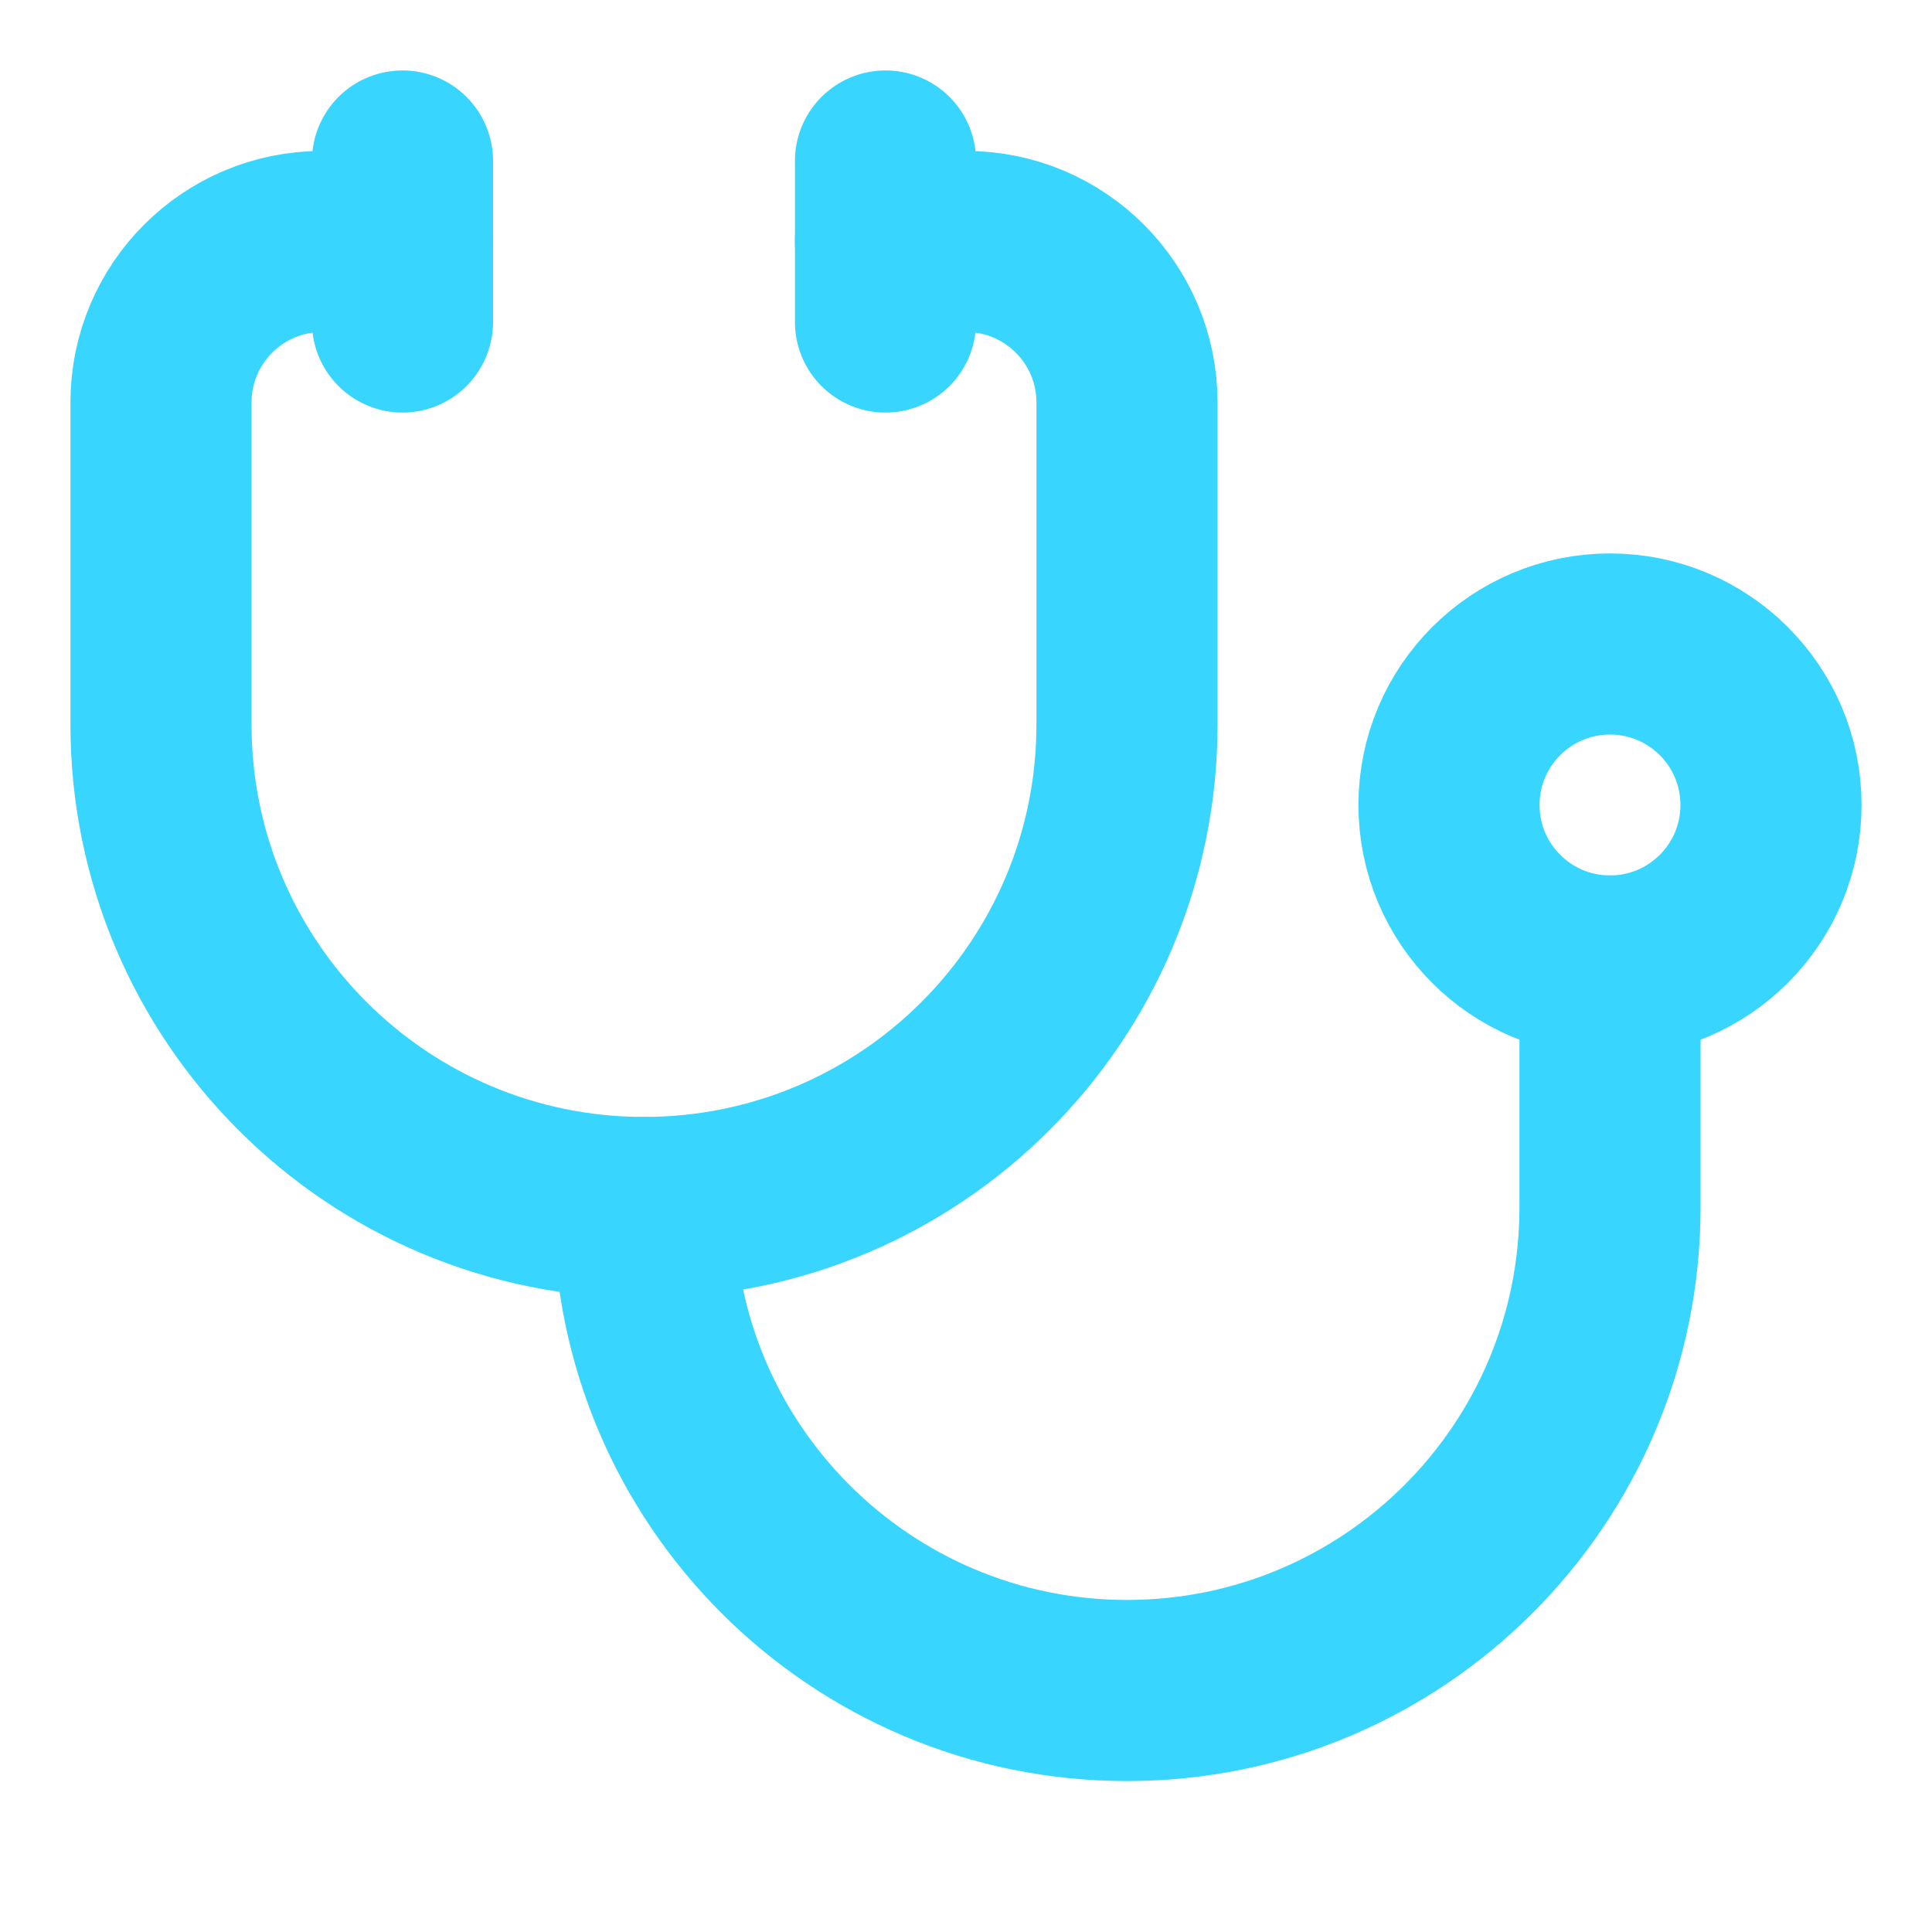
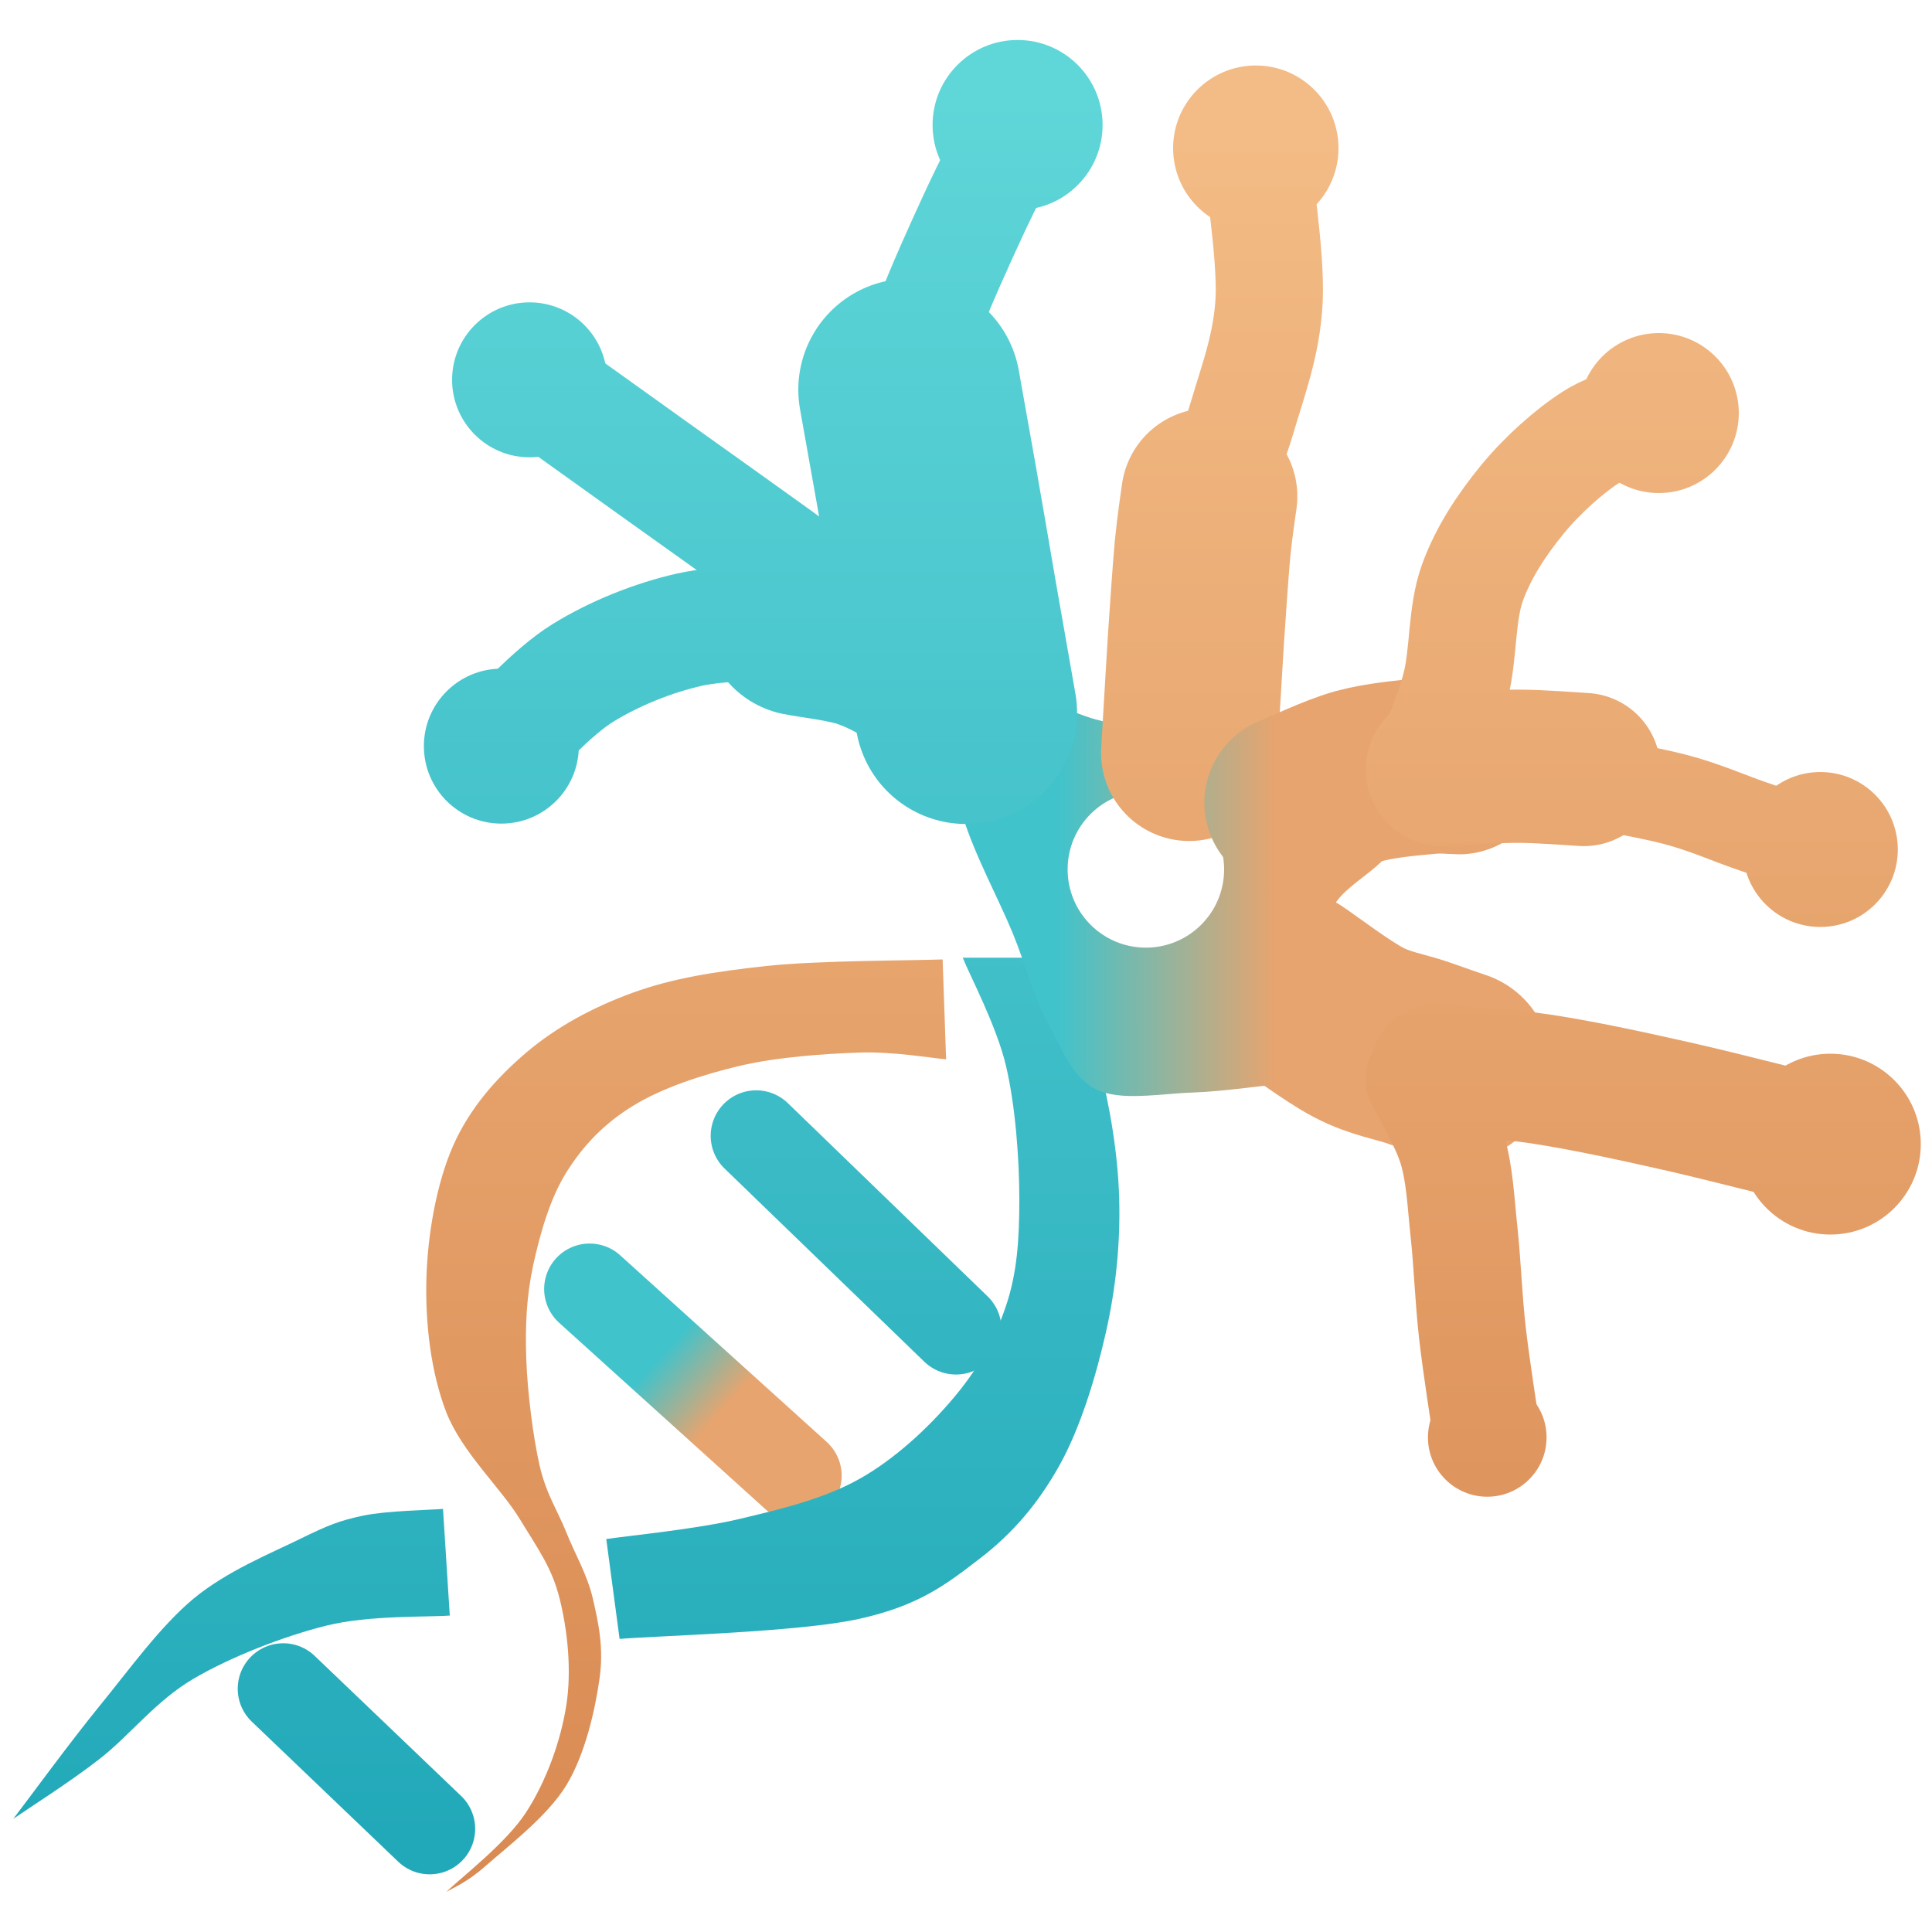
- <svg xmlns="http://www.w3.org/2000/svg" viewBox="0 0 24 24" fill="none" stroke="#38d6ff" stroke-width="2.25" stroke-linecap="round" stroke-linejoin="round">
-   <path d="M11 2v2" />
-   <path d="M5 2v2" />
-   <path d="M5 3H4a2 2 0 0 0-2 2v4a6 6 0 0 0 12 0V5a2 2 0 0 0-2-2h-1" />
-   <path d="M8 15a6 6 0 0 0 12 0v-3" />
-   <circle cx="20" cy="10" r="2" />
+ <svg xmlns="http://www.w3.org/2000/svg" viewBox="0 0 100 100">
+   <defs>
+     <linearGradient id="mt" gradientUnits="userSpaceOnUse" x1="0" y1="5" x2="0" y2="95">
+       <stop offset="0" stop-color="#5fd6d8" />
+       <stop offset="1" stop-color="#22a9b9" />
+     </linearGradient>
+     <linearGradient id="mc" gradientUnits="userSpaceOnUse" x1="0" y1="7" x2="0" y2="98">
+       <stop offset="0" stop-color="#f3bb85" />
+       <stop offset="1" stop-color="#d98a52" />
+     </linearGradient>
+     <linearGradient id="ms" gradientUnits="userSpaceOnUse" x1="54.83" y1="0" x2="66.03" y2="0">
+       <stop offset="0" stop-color="#41c3cb" />
+       <stop offset="1" stop-color="#e8a46e" />
+     </linearGradient>
+     <linearGradient id="mr3" gradientUnits="userSpaceOnUse" x1="30.52" y1="66.72" x2="41.21" y2="76.38">
+       <stop offset=".35" stop-color="#41c3cb" />
+       <stop offset=".65" stop-color="#e8a46e" />
+     </linearGradient>
+   </defs>
+   <g fill="none" stroke-linecap="round" stroke-linejoin="round">
+     <line x1="39.14" y1="58.79" x2="49.48" y2="68.79" stroke="url(#mt)" stroke-width="4.71" />
+     <line x1="30.52" y1="66.72" x2="41.21" y2="76.38" stroke="url(#mr3)" stroke-width="4.71" />
+     <line x1="14.66" y1="87.41" x2="22.24" y2="94.66" stroke="url(#mt)" stroke-width="4.71" />
+     <path d="M22.93,78.1C22.24,78.16 20.02,78.19 18.79,78.45C17.56,78.71 16.99,78.94 15.52,79.66C14.06,80.38 11.73,81.32 10,82.76C8.28,84.2 6.72,86.38 5.17,88.28C3.62,90.18 1.44,93.16 0.69,94.14L0.69,94.14C1.44,93.62 3.62,92.24 5.17,91.03C6.72,89.82 8.05,88.05 10,86.9C11.96,85.75 14.69,84.69 16.9,84.14C19.11,83.59 22.22,83.71 23.28,83.62Z" fill="url(#mt)" stroke="none" />
+     <path d="M31.38,79.66C32.53,79.49 36.1,79.14 38.28,78.62C40.46,78.1 42.64,77.58 44.48,76.55C46.32,75.52 48.05,73.9 49.31,72.41C50.58,70.92 51.5,69.31 52.07,67.59C52.65,65.87 52.76,64.14 52.76,62.07C52.76,60 52.56,57.25 52.07,55.17C51.58,53.09 50.2,50.5 49.83,49.57L54.66,49.57C55.03,50.5 56.36,53.09 56.9,55.17C57.45,57.25 57.87,59.77 57.93,62.07C57.99,64.37 57.76,66.67 57.24,68.97C56.72,71.27 55.92,73.91 54.83,75.86C53.74,77.81 52.42,79.37 50.69,80.69C48.97,82.01 47.58,83.1 44.48,83.79C41.38,84.48 34.14,84.66 32.07,84.83Z" fill="url(#mt)" stroke="none" />
+     <path d="M23.1,97.93C23.79,97.24 26.21,95.4 27.24,93.79C28.28,92.18 29.02,90.12 29.31,88.28C29.6,86.44 29.37,84.37 28.97,82.76C28.57,81.15 27.88,80.23 26.9,78.62C25.92,77.01 23.91,75.17 23.1,73.1C22.3,71.03 22.01,68.51 22.07,66.21C22.13,63.91 22.59,61.27 23.45,59.31C24.31,57.36 25.69,55.8 27.24,54.48C28.79,53.16 30.69,52.13 32.76,51.38C34.83,50.63 36.99,50.29 39.66,50C42.33,49.71 47.27,49.72 48.79,49.66L48.97,54.83C48.22,54.77 46.26,54.42 44.48,54.48C42.7,54.54 40.23,54.71 38.28,55.17C36.33,55.63 34.25,56.32 32.76,57.24C31.26,58.16 30.17,59.31 29.31,60.69C28.45,62.07 27.94,63.91 27.59,65.52C27.25,67.13 27.18,68.62 27.24,70.34C27.3,72.06 27.59,74.36 27.93,75.86C28.28,77.36 28.85,78.16 29.31,79.31C29.77,80.46 30.4,81.5 30.69,82.76C30.98,84.03 31.26,85.29 31.03,86.9C30.8,88.51 30.29,90.8 29.31,92.41C28.33,94.02 26.21,95.63 25.17,96.55C24.14,97.47 23.45,97.7 23.1,97.93Z" fill="url(#mc)" stroke="none" />
+     <path d="M48.79,36.38C49.48,36.32 51.61,35.89 52.93,36.03C54.25,36.17 55.31,36.84 56.72,37.24C58.13,37.64 59.83,37.9 61.38,38.45C62.93,39 64.59,40.15 66.03,40.52C67.47,40.89 68.85,40.57 70,40.69C71.15,40.81 72.61,40.64 72.93,41.21C73.25,41.79 72.56,43.16 71.9,44.14C71.24,45.12 69.29,46.04 68.97,47.07C68.65,48.1 69.28,49.28 70,50.34C70.72,51.4 72.96,52.56 73.28,53.45C73.6,54.34 72.94,55.26 71.9,55.69C70.87,56.12 68.77,55.89 67.07,56.03C65.37,56.17 63.45,56.49 61.72,56.55C60,56.61 57.98,57.01 56.72,56.38C55.46,55.75 54.86,54.11 54.14,52.76C53.42,51.41 53.13,50.03 52.41,48.28C51.69,46.53 50.43,44.22 49.83,42.24C49.23,40.26 48.96,37.36 48.79,36.38ZM55.26,45a4.05,4.05 0 1 0 8.1,0a4.05,4.05 0 1 0 -8.1,0Z" fill="url(#ms)" fill-rule="evenodd" stroke="none" />
+     <path d="M50,36.9C49.83,35.92 49.32,33.01 48.97,31.03C48.63,29.05 48.25,26.81 47.93,25C47.61,23.19 47.21,20.98 47.07,20.17" stroke="url(#mt)" stroke-width="11.5" />
+     <path d="M46.72,20.69C46.95,19.97 47.5,17.96 48.1,16.38C48.7,14.8 49.58,12.86 50.34,11.21C51.1,9.56 52.28,7.26 52.67,6.47" stroke="url(#mt)" stroke-width="5.55" />
+     <path d="M50.17,36.55C49.8,36.15 48.79,34.8 47.93,34.14C47.07,33.48 46.06,32.96 45,32.59C43.94,32.22 42.13,32.02 41.55,31.9" stroke="url(#mt)" stroke-width="10.31" />
+     <path d="M44.66,32.07C43.91,31.52 41.92,30.06 40.17,28.79C38.42,27.53 36.27,26 34.14,24.48C32.01,22.96 28.53,20.46 27.41,19.66" stroke="url(#mt)" stroke-width="5.95" />
+     <path d="M41.55,32.24C40.57,32.3 37.59,32.16 35.69,32.59C33.79,33.02 31.79,33.83 30.17,34.83C28.55,35.83 26.65,37.99 25.95,38.62" stroke="url(#mt)" stroke-width="5.95" />
+     <path d="M61.55,38.97C61.61,37.99 61.79,34.85 61.9,33.1C62.02,31.35 62.13,29.69 62.24,28.45C62.36,27.22 62.53,26.15 62.59,25.69" stroke="url(#mc)" stroke-width="9.12" />
+     <path d="M62.59,26.21C62.88,25.43 63.79,23.33 64.31,21.55C64.83,19.77 65.58,17.83 65.69,15.52C65.8,13.21 65.11,8.98 65,7.67" stroke="url(#mc)" stroke-width="5.55" />
+     <path d="M66.9,41.55C67.47,41.32 69.19,40.49 70.34,40.17C71.49,39.86 72.93,39.74 73.79,39.66C74.65,39.57 75.23,39.66 75.52,39.66" stroke="url(#ms)" stroke-width="9.12" />
+     <path d="M73.62,40.17C73.91,39.4 74.91,37.19 75.34,35.52C75.77,33.85 75.63,31.78 76.21,30.17C76.79,28.56 77.76,27.12 78.79,25.86C79.82,24.6 81.23,23.34 82.41,22.59C83.59,21.84 85.29,21.58 85.86,21.38" stroke="url(#mc)" stroke-width="5.55" />
+     <path d="M74.66,39.83C75.3,39.8 77.31,39.66 78.53,39.66C79.75,39.66 81.41,39.8 81.98,39.83" stroke="url(#mc)" stroke-width="7.93" />
+     <path d="M81.55,40.34C82.41,40.51 85.2,40.98 86.72,41.38C88.24,41.78 89.44,42.33 90.69,42.76C91.94,43.19 93.63,43.77 94.22,43.97" stroke="url(#mc)" stroke-width="4.76" />
+     <path d="M66.72,51.03C67.32,51.43 69.23,52.88 70.34,53.45C71.45,54.03 72.53,54.19 73.36,54.48C74.19,54.77 75.01,55.06 75.34,55.17" stroke="url(#ms)" stroke-width="9.91" />
+     <path d="M74.31,55.34C75.23,55.43 77.76,55.54 79.83,55.86C81.9,56.18 84.24,56.68 86.72,57.24C89.21,57.8 93.4,58.89 94.74,59.22" stroke="url(#mc)" stroke-width="6.74" />
+     <path d="M73.45,55.86C73.74,56.46 74.78,58.16 75.17,59.48C75.56,60.8 75.61,62.21 75.78,63.79C75.95,65.37 76.01,67.2 76.21,68.97C76.41,70.74 76.85,73.5 76.98,74.4" stroke="url(#mc)" stroke-width="5.55" />
+     <circle cx="52.67" cy="6.47" r="4.4" fill="url(#mt)" stroke="none" />
+     <circle cx="27.41" cy="19.66" r="4.01" fill="url(#mt)" stroke="none" />
+     <circle cx="25.95" cy="38.62" r="4.01" fill="url(#mt)" stroke="none" />
+     <circle cx="65" cy="7.67" r="4.28" fill="url(#mc)" stroke="none" />
+     <circle cx="85.86" cy="21.38" r="4.14" fill="url(#mc)" stroke="none" />
+     <circle cx="94.22" cy="43.97" r="4.01" fill="url(#mc)" stroke="none" />
+     <circle cx="94.74" cy="59.22" r="4.68" fill="url(#mc)" stroke="none" />
+     <circle cx="76.98" cy="74.4" r="3.07" fill="url(#mc)" stroke="none" />
+   </g>
</svg>
